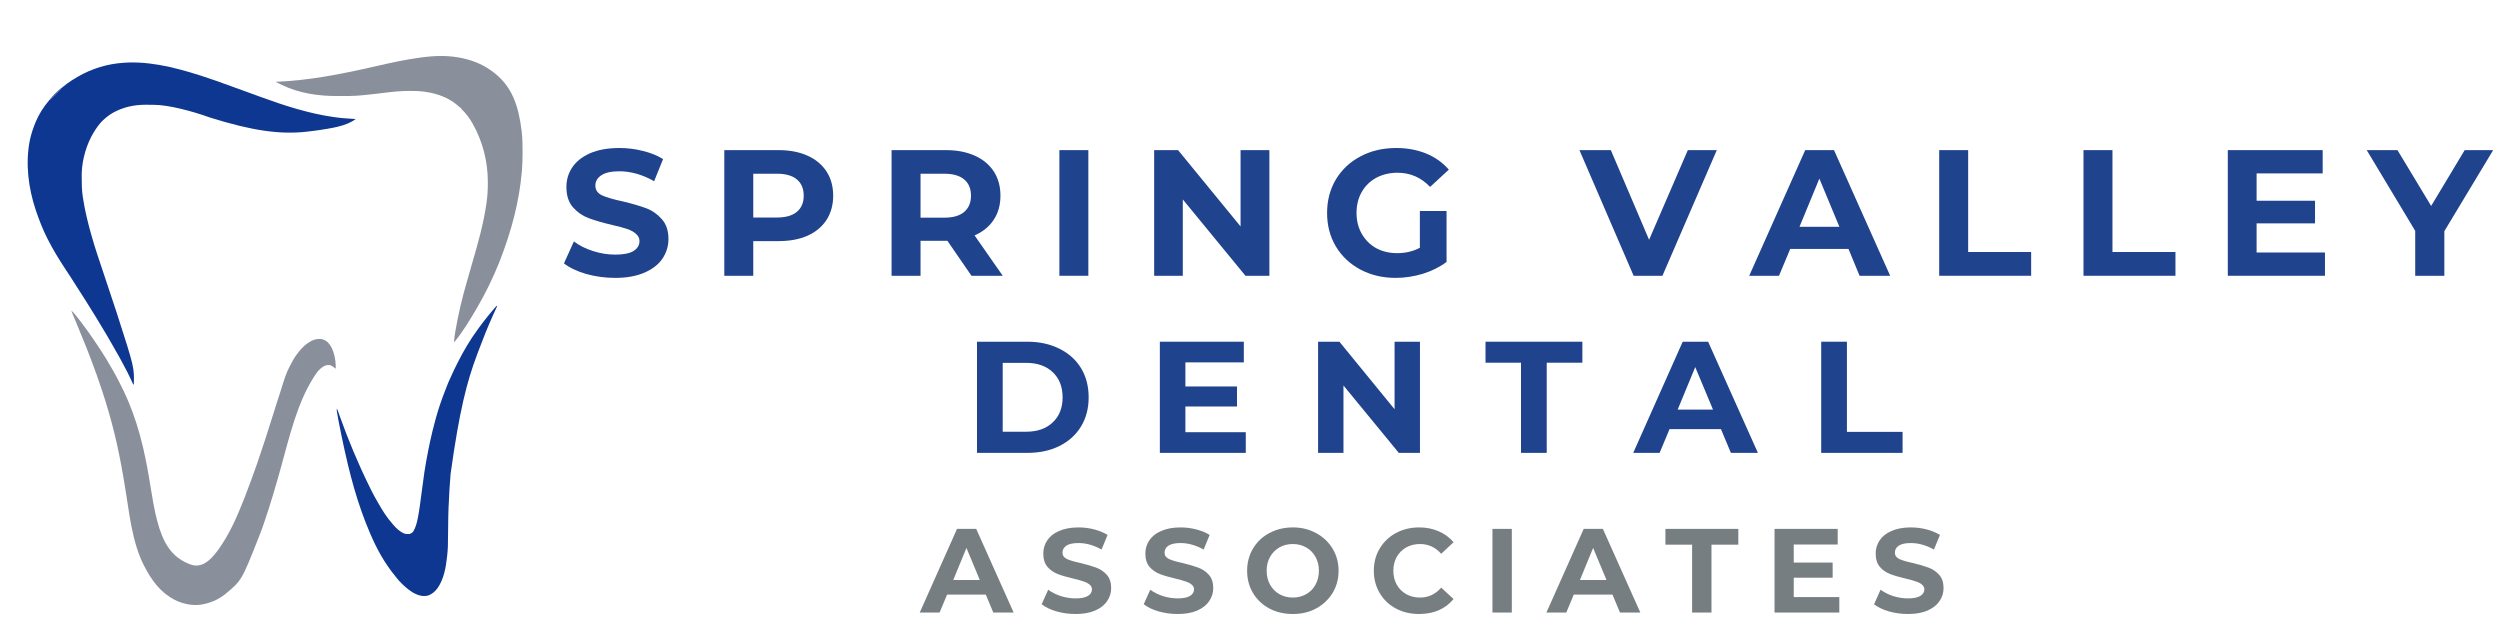
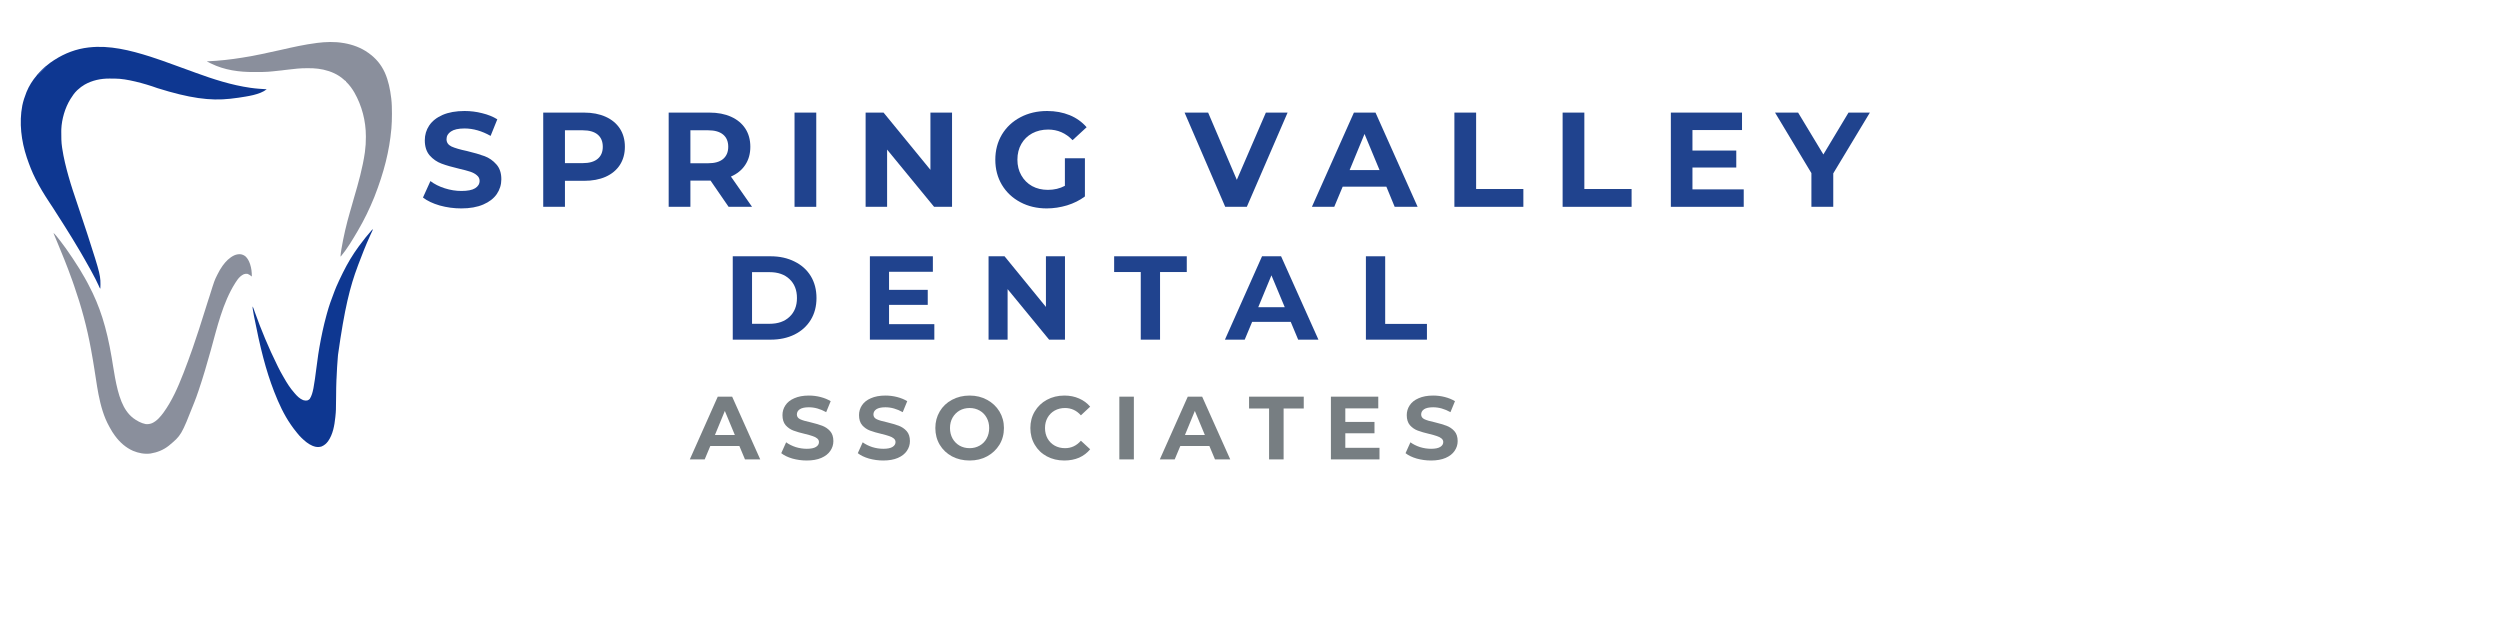
- <svg xmlns="http://www.w3.org/2000/svg" width="320" zoomAndPan="magnify" viewBox="0 0 240 60" height="80" preserveAspectRatio="xMidYMid meet" version="1.0">
+ <svg xmlns="http://www.w3.org/2000/svg" viewBox="0 0 320 80" preserveAspectRatio="xMidYMid meet">
  <defs>
    <g />
  </defs>
  <g fill="#20438e" fill-opacity="1">
    <g transform="translate(53.65571, 26.47412)">
      <g>
        <path d="M 5.391 0.203 C 4.441 0.203 3.52 0.078 2.625 -0.172 C 1.738 -0.43 1.023 -0.77 0.484 -1.188 L 1.438 -3.297 C 1.945 -2.91 2.555 -2.602 3.266 -2.375 C 3.984 -2.145 4.695 -2.031 5.406 -2.031 C 6.195 -2.031 6.781 -2.145 7.156 -2.375 C 7.539 -2.613 7.734 -2.93 7.734 -3.328 C 7.734 -3.609 7.617 -3.844 7.391 -4.031 C 7.172 -4.227 6.883 -4.383 6.531 -4.5 C 6.188 -4.613 5.719 -4.738 5.125 -4.875 C 4.195 -5.094 3.441 -5.312 2.859 -5.531 C 2.273 -5.75 1.77 -6.098 1.344 -6.578 C 0.926 -7.066 0.719 -7.711 0.719 -8.516 C 0.719 -9.211 0.906 -9.844 1.281 -10.406 C 1.664 -10.977 2.238 -11.43 3 -11.766 C 3.77 -12.098 4.707 -12.266 5.812 -12.266 C 6.582 -12.266 7.332 -12.172 8.062 -11.984 C 8.801 -11.805 9.445 -11.547 10 -11.203 L 9.141 -9.078 C 8.023 -9.711 6.91 -10.031 5.797 -10.031 C 5.016 -10.031 4.438 -9.898 4.062 -9.641 C 3.688 -9.391 3.5 -9.062 3.5 -8.656 C 3.5 -8.238 3.711 -7.926 4.141 -7.719 C 4.578 -7.52 5.238 -7.328 6.125 -7.141 C 7.039 -6.922 7.789 -6.703 8.375 -6.484 C 8.957 -6.266 9.457 -5.914 9.875 -5.438 C 10.301 -4.969 10.516 -4.332 10.516 -3.531 C 10.516 -2.844 10.32 -2.211 9.938 -1.641 C 9.551 -1.078 8.973 -0.629 8.203 -0.297 C 7.43 0.035 6.492 0.203 5.391 0.203 Z M 5.391 0.203 " />
      </g>
    </g>
  </g>
  <g fill="#20438e" fill-opacity="1">
    <g transform="translate(68.0945, 26.47412)">
      <g>
        <path d="M 6.656 -12.062 C 7.719 -12.062 8.641 -11.883 9.422 -11.531 C 10.211 -11.176 10.82 -10.672 11.25 -10.016 C 11.676 -9.359 11.891 -8.582 11.891 -7.688 C 11.891 -6.801 11.676 -6.023 11.25 -5.359 C 10.82 -4.703 10.211 -4.195 9.422 -3.844 C 8.641 -3.5 7.719 -3.328 6.656 -3.328 L 4.219 -3.328 L 4.219 0 L 1.438 0 L 1.438 -12.062 Z M 6.5 -5.594 C 7.332 -5.594 7.969 -5.773 8.406 -6.141 C 8.844 -6.504 9.062 -7.02 9.062 -7.688 C 9.062 -8.363 8.844 -8.883 8.406 -9.25 C 7.969 -9.613 7.332 -9.797 6.5 -9.797 L 4.219 -9.797 L 4.219 -5.594 Z M 6.5 -5.594 " />
      </g>
    </g>
  </g>
  <g fill="#20438e" fill-opacity="1">
    <g transform="translate(84.1526, 26.47412)">
      <g>
        <path d="M 9.109 0 L 6.797 -3.359 L 4.219 -3.359 L 4.219 0 L 1.438 0 L 1.438 -12.062 L 6.656 -12.062 C 7.719 -12.062 8.641 -11.883 9.422 -11.531 C 10.211 -11.176 10.82 -10.672 11.25 -10.016 C 11.676 -9.359 11.891 -8.582 11.891 -7.688 C 11.891 -6.789 11.672 -6.016 11.234 -5.359 C 10.805 -4.711 10.195 -4.219 9.406 -3.875 L 12.109 0 Z M 9.062 -7.688 C 9.062 -8.363 8.844 -8.883 8.406 -9.25 C 7.969 -9.613 7.332 -9.797 6.5 -9.797 L 4.219 -9.797 L 4.219 -5.578 L 6.5 -5.578 C 7.332 -5.578 7.969 -5.758 8.406 -6.125 C 8.844 -6.5 9.062 -7.02 9.062 -7.688 Z M 9.062 -7.688 " />
      </g>
    </g>
  </g>
  <g fill="#20438e" fill-opacity="1">
    <g transform="translate(100.2624, 26.47412)">
      <g>
        <path d="M 1.438 -12.062 L 4.219 -12.062 L 4.219 0 L 1.438 0 Z M 1.438 -12.062 " />
      </g>
    </g>
  </g>
  <g fill="#20438e" fill-opacity="1">
    <g transform="translate(109.3609, 26.47412)">
      <g>
        <path d="M 12.5 -12.062 L 12.5 0 L 10.203 0 L 4.188 -7.328 L 4.188 0 L 1.438 0 L 1.438 -12.062 L 3.734 -12.062 L 9.734 -4.734 L 9.734 -12.062 Z M 12.5 -12.062 " />
      </g>
    </g>
  </g>
  <g fill="#20438e" fill-opacity="1">
    <g transform="translate(126.7282, 26.47412)">
      <g>
        <path d="M 9.578 -6.219 L 12.141 -6.219 L 12.141 -1.328 C 11.484 -0.836 10.723 -0.457 9.859 -0.188 C 8.992 0.07 8.125 0.203 7.25 0.203 C 6 0.203 4.875 -0.062 3.875 -0.594 C 2.875 -1.125 2.086 -1.863 1.516 -2.812 C 0.953 -3.758 0.672 -4.832 0.672 -6.031 C 0.672 -7.227 0.953 -8.301 1.516 -9.25 C 2.086 -10.195 2.879 -10.938 3.891 -11.469 C 4.898 -12 6.039 -12.266 7.312 -12.266 C 8.363 -12.266 9.32 -12.086 10.188 -11.734 C 11.051 -11.379 11.773 -10.863 12.359 -10.188 L 10.562 -8.531 C 9.695 -9.438 8.656 -9.891 7.438 -9.891 C 6.676 -9.891 5.992 -9.727 5.391 -9.406 C 4.797 -9.082 4.332 -8.629 4 -8.047 C 3.664 -7.461 3.5 -6.789 3.5 -6.031 C 3.5 -5.281 3.664 -4.613 4 -4.031 C 4.332 -3.445 4.789 -2.988 5.375 -2.656 C 5.969 -2.332 6.645 -2.172 7.406 -2.172 C 8.207 -2.172 8.93 -2.344 9.578 -2.688 Z M 9.578 -6.219 " />
      </g>
    </g>
  </g>
  <g fill="#20438e" fill-opacity="1">
    <g transform="translate(143.4582, 26.47412)">
      <g />
    </g>
  </g>
  <g fill="#20438e" fill-opacity="1">
    <g transform="translate(151.7815, 26.47412)">
      <g>
        <path d="M 13.031 -12.062 L 7.812 0 L 5.047 0 L -0.156 -12.062 L 2.859 -12.062 L 6.531 -3.453 L 10.25 -12.062 Z M 13.031 -12.062 " />
      </g>
    </g>
  </g>
  <g fill="#20438e" fill-opacity="1">
    <g transform="translate(168.0808, 26.47412)">
      <g>
        <path d="M 9.375 -2.578 L 3.781 -2.578 L 2.703 0 L -0.156 0 L 5.219 -12.062 L 7.984 -12.062 L 13.375 0 L 10.438 0 Z M 8.5 -4.703 L 6.578 -9.328 L 4.672 -4.703 Z M 8.5 -4.703 " />
      </g>
    </g>
  </g>
  <g fill="#20438e" fill-opacity="1">
    <g transform="translate(184.7246, 26.47412)">
      <g>
        <path d="M 1.438 -12.062 L 4.219 -12.062 L 4.219 -2.281 L 10.266 -2.281 L 10.266 0 L 1.438 0 Z M 1.438 -12.062 " />
      </g>
    </g>
  </g>
  <g fill="#20438e" fill-opacity="1">
    <g transform="translate(198.5777, 26.47412)">
      <g>
        <path d="M 1.438 -12.062 L 4.219 -12.062 L 4.219 -2.281 L 10.266 -2.281 L 10.266 0 L 1.438 0 Z M 1.438 -12.062 " />
      </g>
    </g>
  </g>
  <g fill="#20438e" fill-opacity="1">
    <g transform="translate(212.4308, 26.47412)">
      <g>
        <path d="M 10.766 -2.234 L 10.766 0 L 1.438 0 L 1.438 -12.062 L 10.547 -12.062 L 10.547 -9.828 L 4.203 -9.828 L 4.203 -7.203 L 9.812 -7.203 L 9.812 -5.031 L 4.203 -5.031 L 4.203 -2.234 Z M 10.766 -2.234 " />
      </g>
    </g>
  </g>
  <g fill="#20438e" fill-opacity="1">
    <g transform="translate(227.4381, 26.47412)">
      <g>
        <path d="M 7.219 -4.281 L 7.219 0 L 4.422 0 L 4.422 -4.312 L -0.234 -12.062 L 2.719 -12.062 L 5.953 -6.703 L 9.172 -12.062 L 11.906 -12.062 Z M 7.219 -4.281 " />
      </g>
    </g>
  </g>
  <g fill="#777e82" fill-opacity="1">
    <g transform="translate(88.40406, 58.80372)">
      <g>
        <path d="M 6.234 -1.719 L 2.516 -1.719 L 1.797 0 L -0.109 0 L 3.469 -8.031 L 5.312 -8.031 L 8.906 0 L 6.953 0 Z M 5.656 -3.125 L 4.375 -6.203 L 3.109 -3.125 Z M 5.656 -3.125 " />
      </g>
    </g>
  </g>
  <g fill="#777e82" fill-opacity="1">
    <g transform="translate(99.67188, 58.80372)">
      <g>
        <path d="M 3.594 0.141 C 2.957 0.141 2.344 0.055 1.75 -0.109 C 1.156 -0.285 0.68 -0.516 0.328 -0.797 L 0.953 -2.188 C 1.297 -1.938 1.703 -1.734 2.172 -1.578 C 2.648 -1.43 3.125 -1.359 3.594 -1.359 C 4.125 -1.359 4.516 -1.438 4.766 -1.594 C 5.023 -1.75 5.156 -1.957 5.156 -2.219 C 5.156 -2.406 5.078 -2.562 4.922 -2.688 C 4.773 -2.812 4.582 -2.91 4.344 -2.984 C 4.113 -3.066 3.801 -3.156 3.406 -3.25 C 2.789 -3.395 2.285 -3.539 1.891 -3.688 C 1.504 -3.832 1.172 -4.062 0.891 -4.375 C 0.617 -4.695 0.484 -5.129 0.484 -5.672 C 0.484 -6.129 0.609 -6.547 0.859 -6.922 C 1.109 -7.305 1.488 -7.609 2 -7.828 C 2.508 -8.055 3.129 -8.172 3.859 -8.172 C 4.379 -8.172 4.879 -8.109 5.359 -7.984 C 5.848 -7.859 6.281 -7.68 6.656 -7.453 L 6.078 -6.047 C 5.336 -6.461 4.598 -6.672 3.859 -6.672 C 3.336 -6.672 2.953 -6.586 2.703 -6.422 C 2.453 -6.254 2.328 -6.031 2.328 -5.75 C 2.328 -5.477 2.469 -5.273 2.75 -5.141 C 3.039 -5.004 3.484 -4.875 4.078 -4.75 C 4.68 -4.602 5.176 -4.457 5.562 -4.312 C 5.957 -4.164 6.297 -3.938 6.578 -3.625 C 6.859 -3.312 7 -2.883 7 -2.344 C 7 -1.883 6.867 -1.469 6.609 -1.094 C 6.359 -0.719 5.973 -0.414 5.453 -0.188 C 4.941 0.031 4.32 0.141 3.594 0.141 Z M 3.594 0.141 " />
      </g>
    </g>
  </g>
  <g fill="#777e82" fill-opacity="1">
    <g transform="translate(109.4712, 58.80372)">
      <g>
        <path d="M 3.594 0.141 C 2.957 0.141 2.344 0.055 1.75 -0.109 C 1.156 -0.285 0.68 -0.516 0.328 -0.797 L 0.953 -2.188 C 1.297 -1.938 1.703 -1.734 2.172 -1.578 C 2.648 -1.43 3.125 -1.359 3.594 -1.359 C 4.125 -1.359 4.516 -1.438 4.766 -1.594 C 5.023 -1.75 5.156 -1.957 5.156 -2.219 C 5.156 -2.406 5.078 -2.562 4.922 -2.688 C 4.773 -2.812 4.582 -2.91 4.344 -2.984 C 4.113 -3.066 3.801 -3.156 3.406 -3.25 C 2.789 -3.395 2.285 -3.539 1.891 -3.688 C 1.504 -3.832 1.172 -4.062 0.891 -4.375 C 0.617 -4.695 0.484 -5.129 0.484 -5.672 C 0.484 -6.129 0.609 -6.547 0.859 -6.922 C 1.109 -7.305 1.488 -7.609 2 -7.828 C 2.508 -8.055 3.129 -8.172 3.859 -8.172 C 4.379 -8.172 4.879 -8.109 5.359 -7.984 C 5.848 -7.859 6.281 -7.68 6.656 -7.453 L 6.078 -6.047 C 5.336 -6.461 4.598 -6.672 3.859 -6.672 C 3.336 -6.672 2.953 -6.586 2.703 -6.422 C 2.453 -6.254 2.328 -6.031 2.328 -5.75 C 2.328 -5.477 2.469 -5.273 2.75 -5.141 C 3.039 -5.004 3.484 -4.875 4.078 -4.75 C 4.68 -4.602 5.176 -4.457 5.562 -4.312 C 5.957 -4.164 6.297 -3.938 6.578 -3.625 C 6.859 -3.312 7 -2.883 7 -2.344 C 7 -1.883 6.867 -1.469 6.609 -1.094 C 6.359 -0.719 5.973 -0.414 5.453 -0.188 C 4.941 0.031 4.32 0.141 3.594 0.141 Z M 3.594 0.141 " />
      </g>
    </g>
  </g>
  <g fill="#777e82" fill-opacity="1">
    <g transform="translate(119.2705, 58.80372)">
      <g>
        <path d="M 4.844 0.141 C 4.008 0.141 3.254 -0.035 2.578 -0.391 C 1.91 -0.754 1.391 -1.25 1.016 -1.875 C 0.641 -2.508 0.453 -3.223 0.453 -4.016 C 0.453 -4.797 0.641 -5.504 1.016 -6.141 C 1.391 -6.773 1.91 -7.27 2.578 -7.625 C 3.254 -7.988 4.008 -8.172 4.844 -8.172 C 5.676 -8.172 6.422 -7.988 7.078 -7.625 C 7.742 -7.27 8.27 -6.773 8.656 -6.141 C 9.039 -5.504 9.234 -4.797 9.234 -4.016 C 9.234 -3.223 9.039 -2.508 8.656 -1.875 C 8.27 -1.25 7.742 -0.754 7.078 -0.391 C 6.422 -0.035 5.676 0.141 4.844 0.141 Z M 4.844 -1.438 C 5.312 -1.438 5.738 -1.547 6.125 -1.766 C 6.508 -1.984 6.805 -2.285 7.016 -2.672 C 7.234 -3.066 7.344 -3.516 7.344 -4.016 C 7.344 -4.516 7.234 -4.957 7.016 -5.344 C 6.805 -5.727 6.508 -6.031 6.125 -6.25 C 5.738 -6.469 5.312 -6.578 4.844 -6.578 C 4.363 -6.578 3.93 -6.469 3.547 -6.25 C 3.172 -6.031 2.875 -5.727 2.656 -5.344 C 2.438 -4.957 2.328 -4.516 2.328 -4.016 C 2.328 -3.516 2.438 -3.066 2.656 -2.672 C 2.875 -2.285 3.172 -1.984 3.547 -1.766 C 3.93 -1.547 4.363 -1.438 4.844 -1.438 Z M 4.844 -1.438 " />
      </g>
    </g>
  </g>
  <g fill="#777e82" fill-opacity="1">
    <g transform="translate(131.4332, 58.80372)">
      <g>
        <path d="M 4.797 0.141 C 3.973 0.141 3.227 -0.035 2.562 -0.391 C 1.906 -0.742 1.391 -1.238 1.016 -1.875 C 0.641 -2.508 0.453 -3.223 0.453 -4.016 C 0.453 -4.805 0.641 -5.516 1.016 -6.141 C 1.391 -6.773 1.906 -7.27 2.562 -7.625 C 3.227 -7.988 3.977 -8.172 4.812 -8.172 C 5.5 -8.172 6.125 -8.047 6.688 -7.797 C 7.25 -7.555 7.723 -7.207 8.109 -6.75 L 6.922 -5.641 C 6.367 -6.266 5.691 -6.578 4.891 -6.578 C 4.398 -6.578 3.957 -6.469 3.562 -6.25 C 3.176 -6.031 2.875 -5.727 2.656 -5.344 C 2.438 -4.957 2.328 -4.516 2.328 -4.016 C 2.328 -3.516 2.438 -3.066 2.656 -2.672 C 2.875 -2.285 3.176 -1.984 3.562 -1.766 C 3.957 -1.547 4.398 -1.438 4.891 -1.438 C 5.691 -1.438 6.367 -1.754 6.922 -2.391 L 8.109 -1.297 C 7.723 -0.828 7.25 -0.469 6.688 -0.219 C 6.125 0.02 5.492 0.141 4.797 0.141 Z M 4.797 0.141 " />
      </g>
    </g>
  </g>
  <g fill="#777e82" fill-opacity="1">
    <g transform="translate(142.3224, 58.80372)">
      <g>
        <path d="M 0.953 -8.031 L 2.812 -8.031 L 2.812 0 L 0.953 0 Z M 0.953 -8.031 " />
      </g>
    </g>
  </g>
  <g fill="#777e82" fill-opacity="1">
    <g transform="translate(148.5652, 58.80372)">
      <g>
        <path d="M 6.234 -1.719 L 2.516 -1.719 L 1.797 0 L -0.109 0 L 3.469 -8.031 L 5.312 -8.031 L 8.906 0 L 6.953 0 Z M 5.656 -3.125 L 4.375 -6.203 L 3.109 -3.125 Z M 5.656 -3.125 " />
      </g>
    </g>
  </g>
  <g fill="#777e82" fill-opacity="1">
    <g transform="translate(159.833, 58.80372)">
      <g>
        <path d="M 2.609 -6.516 L 0.047 -6.516 L 0.047 -8.031 L 7.047 -8.031 L 7.047 -6.516 L 4.469 -6.516 L 4.469 0 L 2.609 0 Z M 2.609 -6.516 " />
      </g>
    </g>
  </g>
  <g fill="#777e82" fill-opacity="1">
    <g transform="translate(169.4029, 58.80372)">
      <g>
        <path d="M 7.172 -1.484 L 7.172 0 L 0.953 0 L 0.953 -8.031 L 7.016 -8.031 L 7.016 -6.531 L 2.797 -6.531 L 2.797 -4.797 L 6.531 -4.797 L 6.531 -3.344 L 2.797 -3.344 L 2.797 -1.484 Z M 7.172 -1.484 " />
      </g>
    </g>
  </g>
  <g fill="#777e82" fill-opacity="1">
    <g transform="translate(179.5808, 58.80372)">
      <g>
        <path d="M 3.594 0.141 C 2.957 0.141 2.344 0.055 1.75 -0.109 C 1.156 -0.285 0.68 -0.516 0.328 -0.797 L 0.953 -2.188 C 1.297 -1.938 1.703 -1.734 2.172 -1.578 C 2.648 -1.43 3.125 -1.359 3.594 -1.359 C 4.125 -1.359 4.516 -1.438 4.766 -1.594 C 5.023 -1.75 5.156 -1.957 5.156 -2.219 C 5.156 -2.406 5.078 -2.562 4.922 -2.688 C 4.773 -2.812 4.582 -2.91 4.344 -2.984 C 4.113 -3.066 3.801 -3.156 3.406 -3.25 C 2.789 -3.395 2.285 -3.539 1.891 -3.688 C 1.504 -3.832 1.172 -4.062 0.891 -4.375 C 0.617 -4.695 0.484 -5.129 0.484 -5.672 C 0.484 -6.129 0.609 -6.547 0.859 -6.922 C 1.109 -7.305 1.488 -7.609 2 -7.828 C 2.508 -8.055 3.129 -8.172 3.859 -8.172 C 4.379 -8.172 4.879 -8.109 5.359 -7.984 C 5.848 -7.859 6.281 -7.68 6.656 -7.453 L 6.078 -6.047 C 5.336 -6.461 4.598 -6.672 3.859 -6.672 C 3.336 -6.672 2.953 -6.586 2.703 -6.422 C 2.453 -6.254 2.328 -6.031 2.328 -5.75 C 2.328 -5.477 2.469 -5.273 2.75 -5.141 C 3.039 -5.004 3.484 -4.875 4.078 -4.75 C 4.68 -4.602 5.176 -4.457 5.562 -4.312 C 5.957 -4.164 6.297 -3.938 6.578 -3.625 C 6.859 -3.312 7 -2.883 7 -2.344 C 7 -1.883 6.867 -1.469 6.609 -1.094 C 6.359 -0.719 5.973 -0.414 5.453 -0.188 C 4.941 0.031 4.32 0.141 3.594 0.141 Z M 3.594 0.141 " />
      </g>
    </g>
  </g>
  <path fill="#0e3791" d="M 19.23 7.246 C 19.258 7.258 19.285 7.266 19.312 7.273 C 20.273 7.582 21.223 7.922 22.172 8.27 C 22.426 8.359 22.68 8.453 22.934 8.547 L 23.266 8.668 C 23.734 8.836 24.199 9.008 24.668 9.176 L 24.73 9.199 C 24.832 9.238 24.934 9.273 25.035 9.312 C 27.309 10.141 29.637 10.895 32.043 11.238 L 32.137 11.25 C 32.801 11.348 33.473 11.383 34.141 11.426 C 33.262 12.133 31.633 12.332 30.547 12.504 C 30.219 12.551 29.891 12.594 29.562 12.629 L 29.465 12.641 C 26.891 12.93 24.23 12.559 20.164 11.285 C 19.242 10.953 18.309 10.672 17.355 10.445 L 17.238 10.418 C 16.402 10.223 15.527 10.062 14.664 10.059 L 14.559 10.059 C 14.488 10.059 14.414 10.059 14.34 10.059 C 14.23 10.059 14.125 10.059 14.016 10.055 C 12.891 10.051 11.82 10.277 10.84 10.828 C 10.512 11.016 10.227 11.234 9.949 11.492 L 9.863 11.57 C 9.527 11.891 9.27 12.27 9.027 12.66 L 8.992 12.719 C 8.32 13.812 7.902 15.258 7.848 16.543 C 7.848 16.625 7.844 16.711 7.844 16.793 L 7.844 16.887 C 7.84 17.555 7.844 18.207 7.945 18.867 L 7.965 18.996 C 8.145 20.207 8.441 21.395 8.773 22.574 L 8.793 22.641 C 8.957 23.227 9.137 23.801 9.324 24.379 C 9.375 24.531 9.426 24.684 9.477 24.836 C 9.973 26.352 9.973 26.352 10.484 27.859 C 10.707 28.504 10.922 29.148 11.129 29.797 C 11.16 29.891 11.191 29.988 11.223 30.086 C 12.898 35.285 12.898 35.285 12.844 36.949 C 12.773 36.879 12.746 36.824 12.707 36.734 L 12.664 36.641 L 12.621 36.539 C 12.375 36.004 12.109 35.48 11.824 34.965 C 11.75 34.836 11.68 34.703 11.613 34.57 C 11.461 34.281 11.301 34 11.133 33.719 C 11.012 33.516 10.898 33.309 10.785 33.102 C 10.641 32.844 10.496 32.59 10.344 32.336 C 10.293 32.254 10.246 32.172 10.199 32.09 C 9.582 31.051 8.957 30.016 8.309 28.996 C 8.211 28.844 8.113 28.691 8.02 28.539 C 7.836 28.238 7.645 27.941 7.449 27.648 C 7.324 27.457 7.199 27.262 7.078 27.066 C 6.988 26.922 6.895 26.773 6.801 26.629 L 6.754 26.559 C 6.602 26.324 6.449 26.094 6.293 25.859 C 5.672 24.918 5.086 23.965 4.578 22.953 L 4.527 22.855 C 4.105 22.02 3.766 21.148 3.465 20.262 L 3.43 20.164 C 2.723 18.039 2.43 15.715 2.855 13.504 C 2.977 12.934 3.152 12.379 3.371 11.84 L 3.398 11.77 C 3.715 10.996 4.16 10.289 4.703 9.652 L 4.789 9.551 C 5.137 9.137 5.516 8.754 5.945 8.418 C 5.984 8.387 6.023 8.352 6.066 8.32 C 6.312 8.113 6.562 7.926 6.836 7.754 L 6.969 7.668 C 8.301 6.809 9.766 6.254 11.348 6.074 L 11.434 6.066 C 14.008 5.777 16.633 6.422 19.23 7.246 " fill-opacity="1" fill-rule="nonzero" />
  <path fill="#8a8f9c" d="M 6.867 29.824 C 6.98 29.934 7.086 30.051 7.191 30.172 L 7.234 30.227 C 7.395 30.414 7.543 30.609 7.691 30.805 L 7.746 30.875 C 7.961 31.16 8.176 31.449 8.387 31.738 L 8.434 31.801 C 8.723 32.199 8.996 32.609 9.27 33.016 L 9.324 33.098 C 9.617 33.531 9.898 33.969 10.172 34.414 L 10.215 34.484 C 10.363 34.727 10.504 34.973 10.645 35.219 C 10.707 35.324 10.77 35.43 10.832 35.535 C 10.953 35.738 11.066 35.938 11.172 36.148 C 11.234 36.277 11.301 36.406 11.371 36.531 C 12.758 39.152 13.637 41.871 14.293 45.754 L 14.324 45.941 C 14.371 46.223 14.418 46.508 14.461 46.789 C 14.629 47.828 14.801 48.871 15.062 49.891 L 15.082 49.969 C 15.207 50.453 15.355 50.922 15.543 51.387 L 15.582 51.477 C 15.898 52.254 16.371 52.984 17.039 53.508 C 17.508 53.859 18.059 54.168 18.641 54.281 C 18.926 54.316 19.188 54.27 19.457 54.168 C 20.074 53.895 20.551 53.324 20.941 52.793 C 22.008 51.316 22.77 49.594 23.426 47.902 L 23.48 47.773 C 23.895 46.703 24.289 45.629 24.668 44.547 L 24.695 44.465 C 25.23 42.926 25.727 41.375 26.211 39.82 C 26.344 39.387 26.48 38.957 26.621 38.523 C 26.691 38.309 26.762 38.09 26.832 37.875 C 27.449 35.902 27.449 35.902 27.812 35.176 L 27.855 35.094 C 28.039 34.723 28.238 34.367 28.48 34.035 L 28.52 33.98 C 28.906 33.449 29.371 32.98 29.969 32.691 C 30.254 32.566 30.52 32.516 30.832 32.547 C 31.074 32.594 31.27 32.688 31.457 32.848 C 31.699 33.098 31.863 33.391 31.977 33.719 L 32.012 33.816 C 32.184 34.328 32.238 34.859 32.234 35.395 L 32.184 35.359 C 32.031 35.242 31.879 35.125 31.695 35.055 C 31.516 35.035 31.383 35.039 31.215 35.098 C 30.883 35.246 30.609 35.508 30.398 35.797 C 30.305 35.926 30.219 36.055 30.133 36.188 L 30.094 36.25 C 28.508 38.766 27.789 41.918 26.98 44.836 C 26.492 46.59 25.984 48.336 25.398 50.055 L 25.359 50.164 C 25.215 50.598 25.059 51.027 24.891 51.449 L 24.848 51.559 C 23.203 55.723 23.203 55.723 21.605 57.051 C 20.914 57.598 20.137 57.906 19.27 58.051 C 18.504 58.148 17.734 58.004 17.027 57.707 C 16.113 57.305 15.336 56.617 14.75 55.82 L 14.703 55.758 C 14.469 55.445 14.27 55.125 14.086 54.781 C 14.051 54.715 14.016 54.652 13.98 54.59 C 13.277 53.34 12.887 51.898 12.613 50.504 L 12.598 50.43 C 12.473 49.793 12.375 49.148 12.277 48.504 C 12.223 48.148 12.164 47.789 12.109 47.434 L 12.094 47.328 C 11.961 46.484 11.82 45.641 11.664 44.801 L 11.648 44.711 C 11.145 41.926 10.406 39.207 9.473 36.535 L 9.41 36.359 C 9.367 36.234 9.324 36.109 9.281 35.984 C 9.258 35.926 9.238 35.867 9.215 35.805 C 8.906 34.934 8.574 34.07 8.234 33.211 L 8.207 33.148 C 7.922 32.434 7.633 31.727 7.336 31.02 C 7.273 30.871 7.211 30.723 7.148 30.57 C 7.113 30.484 7.074 30.395 7.039 30.309 L 6.973 30.145 L 6.938 30.07 C 6.867 29.895 6.867 29.895 6.867 29.824 M 43.961 5.508 L 44.07 5.523 C 45.156 5.719 46.207 6.098 47.109 6.742 L 47.172 6.785 C 48.113 7.461 48.773 8.238 49.258 9.293 C 49.719 10.324 49.938 11.438 50.074 12.555 L 50.082 12.617 C 50.156 13.25 50.168 13.883 50.168 14.52 L 50.168 14.637 C 50.164 15.246 50.152 15.852 50.098 16.461 L 50.09 16.527 C 49.844 19.301 49.156 22.043 47.934 25.168 L 47.895 25.266 C 47.309 26.711 46.625 28.129 45.836 29.477 L 45.777 29.578 C 45.133 30.676 44.457 31.82 43.645 32.801 L 43.582 32.832 C 43.602 32.531 43.641 32.238 43.691 31.945 L 43.703 31.871 C 43.973 30.273 44.344 28.684 44.797 27.125 C 44.84 26.98 44.883 26.832 44.926 26.684 L 44.988 26.465 C 45.094 26.082 45.203 25.703 45.312 25.324 C 45.875 23.41 46.418 21.488 46.703 19.508 L 46.715 19.406 C 46.801 18.785 46.836 18.16 46.832 17.531 L 46.832 17.43 C 46.828 15.477 46.328 13.543 45.359 11.84 C 45.074 11.352 44.73 10.875 44.32 10.488 L 44.281 10.445 L 44.281 10.383 L 44.227 10.359 C 44.141 10.312 44.078 10.254 44.008 10.188 C 43.277 9.523 42.355 9.129 41.398 8.914 C 41.195 8.875 40.992 8.836 40.789 8.809 L 40.711 8.797 C 40.301 8.742 39.883 8.73 39.469 8.73 C 39.398 8.73 39.328 8.73 39.258 8.73 C 38.473 8.727 37.695 8.809 36.922 8.906 C 36.688 8.934 36.457 8.961 36.223 8.988 L 36.156 9 C 35.75 9.047 35.34 9.09 34.934 9.129 L 34.855 9.137 C 34.691 9.152 34.527 9.168 34.363 9.18 L 34.238 9.188 C 33.766 9.223 33.289 9.219 32.812 9.219 C 32.711 9.219 32.609 9.219 32.508 9.219 C 30.629 9.234 28.719 8.973 27.02 8.133 L 26.945 8.098 C 26.801 8.027 26.656 7.953 26.512 7.883 L 26.512 7.848 L 26.57 7.848 C 29.547 7.719 32.41 7.199 36.039 6.367 C 37.516 6.027 38.996 5.699 40.496 5.508 L 40.566 5.496 C 41.668 5.355 42.863 5.312 43.961 5.508 " fill-opacity="1" fill-rule="nonzero" />
  <path fill="#0e3791" d="M 47.68 29.348 L 47.715 29.41 C 47.684 29.488 47.684 29.488 47.637 29.59 L 47.586 29.703 L 47.555 29.766 C 47.504 29.875 47.453 29.984 47.402 30.098 L 47.371 30.168 C 46.816 31.383 46.328 32.629 45.859 33.879 C 45.84 33.934 45.82 33.988 45.801 34.039 C 44.801 36.688 44.102 39.465 43.27 45.395 C 43.262 45.465 43.258 45.531 43.25 45.602 C 43.164 46.531 43.121 47.469 43.078 48.402 C 43.074 48.496 43.066 48.59 43.062 48.684 C 43.031 49.32 43.031 49.953 43.023 50.59 C 43.004 52.594 43.004 52.594 42.934 53.277 L 42.922 53.398 C 42.812 54.457 42.617 55.594 41.992 56.48 C 41.758 56.785 41.52 56.996 41.164 57.148 C 40.918 57.227 40.664 57.234 40.41 57.191 C 39.812 57.059 39.32 56.711 38.875 56.309 C 38.789 56.23 38.703 56.152 38.621 56.074 L 38.543 55.996 C 38.379 55.84 38.234 55.668 38.09 55.492 C 38.047 55.434 38 55.379 37.953 55.324 C 37.703 55.023 37.477 54.715 37.254 54.395 L 37.215 54.336 C 36.332 53.062 35.688 51.648 35.125 50.215 L 35.082 50.105 C 34.02 47.371 33.301 44.508 32.504 40.43 L 32.488 40.344 C 32.324 39.434 32.324 39.434 32.328 39.227 C 32.383 39.309 32.41 39.367 32.441 39.457 L 32.473 39.539 L 32.504 39.629 L 32.574 39.824 L 32.609 39.926 C 33.438 42.25 34.387 44.527 35.48 46.738 C 35.52 46.824 35.562 46.906 35.602 46.988 C 35.793 47.383 36.004 47.762 36.223 48.141 C 36.262 48.207 36.301 48.277 36.34 48.344 C 36.723 49.023 37.148 49.695 37.668 50.277 L 37.727 50.348 C 38.031 50.703 38.363 51.035 38.801 51.215 C 38.977 51.27 39.141 51.285 39.32 51.262 C 39.453 51.219 39.547 51.16 39.645 51.066 C 39.898 50.668 40.008 50.23 40.102 49.777 L 40.121 49.688 C 40.273 48.906 40.363 48.117 40.469 47.328 C 40.758 45.168 40.758 45.168 40.887 44.438 L 40.902 44.355 C 41.137 43.035 41.41 41.723 41.766 40.426 C 41.797 40.312 41.828 40.199 41.859 40.086 C 42.105 39.191 42.414 38.309 42.754 37.445 C 42.789 37.352 42.824 37.262 42.859 37.168 C 42.984 36.848 43.113 36.531 43.266 36.219 C 43.312 36.121 43.355 36.023 43.398 35.922 C 43.527 35.637 43.66 35.355 43.805 35.078 C 43.832 35.02 43.863 34.961 43.891 34.902 C 44.465 33.738 45.133 32.613 45.902 31.566 C 45.918 31.539 45.938 31.516 45.957 31.492 C 46.496 30.75 47.074 30.035 47.68 29.348 " fill-opacity="1" fill-rule="nonzero" />
  <path fill="#607ec1" d="M 5.848 8.484 L 5.914 8.516 L 4.832 9.59 L 4.77 9.559 C 5.516 8.762 5.516 8.762 5.848 8.484 " fill-opacity="1" fill-rule="nonzero" />
  <g fill="#20438e" fill-opacity="1">
    <g transform="translate(92.52664, 43.47587)">
      <g>
        <path d="M 1.266 -10.672 L 6.109 -10.672 C 7.266 -10.672 8.285 -10.445 9.172 -10 C 10.066 -9.562 10.758 -8.941 11.25 -8.141 C 11.738 -7.336 11.984 -6.398 11.984 -5.328 C 11.984 -4.266 11.738 -3.332 11.25 -2.531 C 10.758 -1.727 10.066 -1.102 9.172 -0.656 C 8.285 -0.219 7.266 0 6.109 0 L 1.266 0 Z M 5.984 -2.031 C 7.055 -2.031 7.906 -2.328 8.531 -2.922 C 9.164 -3.516 9.484 -4.316 9.484 -5.328 C 9.484 -6.348 9.164 -7.156 8.531 -7.75 C 7.906 -8.344 7.055 -8.641 5.984 -8.641 L 3.734 -8.641 L 3.734 -2.031 Z M 5.984 -2.031 " />
      </g>
    </g>
  </g>
  <g fill="#20438e" fill-opacity="1">
    <g transform="translate(110.0789, 43.47587)">
      <g>
        <path d="M 9.516 -1.984 L 9.516 0 L 1.266 0 L 1.266 -10.672 L 9.328 -10.672 L 9.328 -8.688 L 3.719 -8.688 L 3.719 -6.375 L 8.672 -6.375 L 8.672 -4.453 L 3.719 -4.453 L 3.719 -1.984 Z M 9.516 -1.984 " />
      </g>
    </g>
  </g>
  <g fill="#20438e" fill-opacity="1">
    <g transform="translate(125.2698, 43.47587)">
      <g>
        <path d="M 11.047 -10.672 L 11.047 0 L 9.016 0 L 3.703 -6.469 L 3.703 0 L 1.266 0 L 1.266 -10.672 L 3.312 -10.672 L 8.609 -4.188 L 8.609 -10.672 Z M 11.047 -10.672 " />
      </g>
    </g>
  </g>
  <g fill="#20438e" fill-opacity="1">
    <g transform="translate(142.5479, 43.47587)">
      <g>
        <path d="M 3.469 -8.656 L 0.062 -8.656 L 0.062 -10.672 L 9.359 -10.672 L 9.359 -8.656 L 5.938 -8.656 L 5.938 0 L 3.469 0 Z M 3.469 -8.656 " />
      </g>
    </g>
  </g>
  <g fill="#20438e" fill-opacity="1">
    <g transform="translate(156.9314, 43.47587)">
      <g>
        <path d="M 8.281 -2.281 L 3.344 -2.281 L 2.391 0 L -0.141 0 L 4.609 -10.672 L 7.047 -10.672 L 11.828 0 L 9.234 0 Z M 7.516 -4.156 L 5.812 -8.234 L 4.125 -4.156 Z M 7.516 -4.156 " />
      </g>
    </g>
  </g>
  <g fill="#20438e" fill-opacity="1">
    <g transform="translate(173.5696, 43.47587)">
      <g>
        <path d="M 1.266 -10.672 L 3.734 -10.672 L 3.734 -2.016 L 9.078 -2.016 L 9.078 0 L 1.266 0 Z M 1.266 -10.672 " />
      </g>
    </g>
  </g>
</svg>
